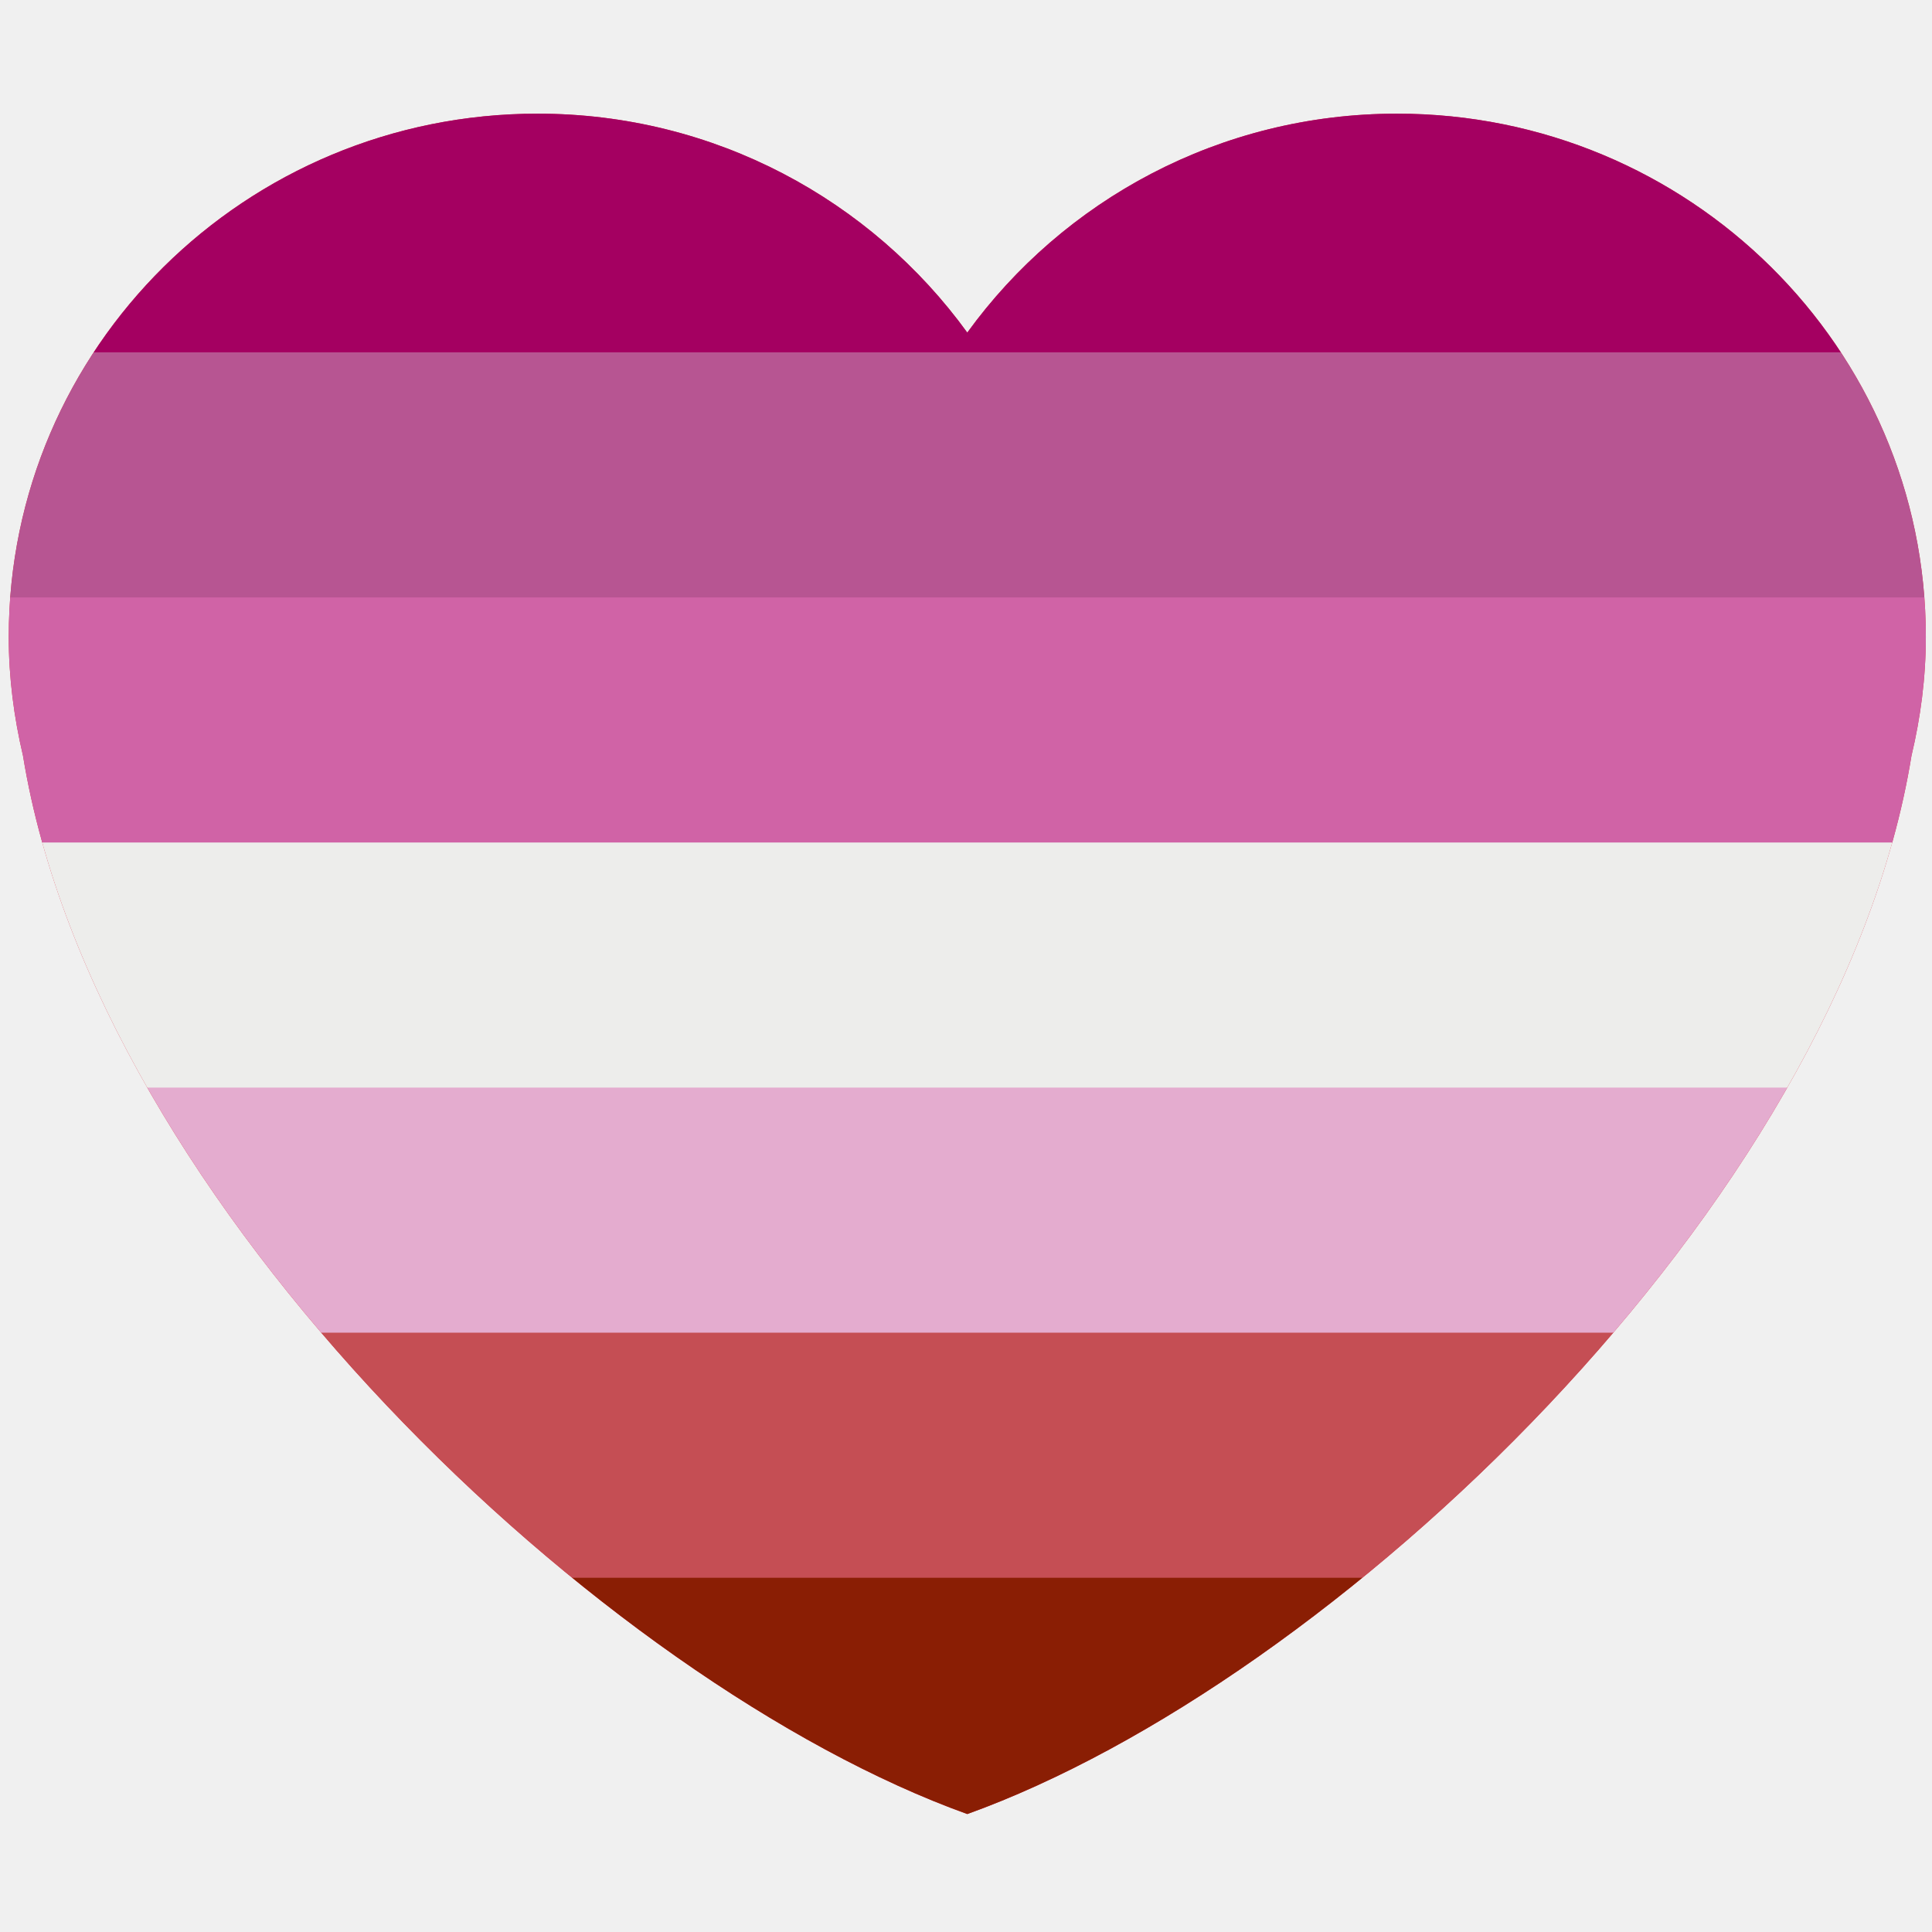
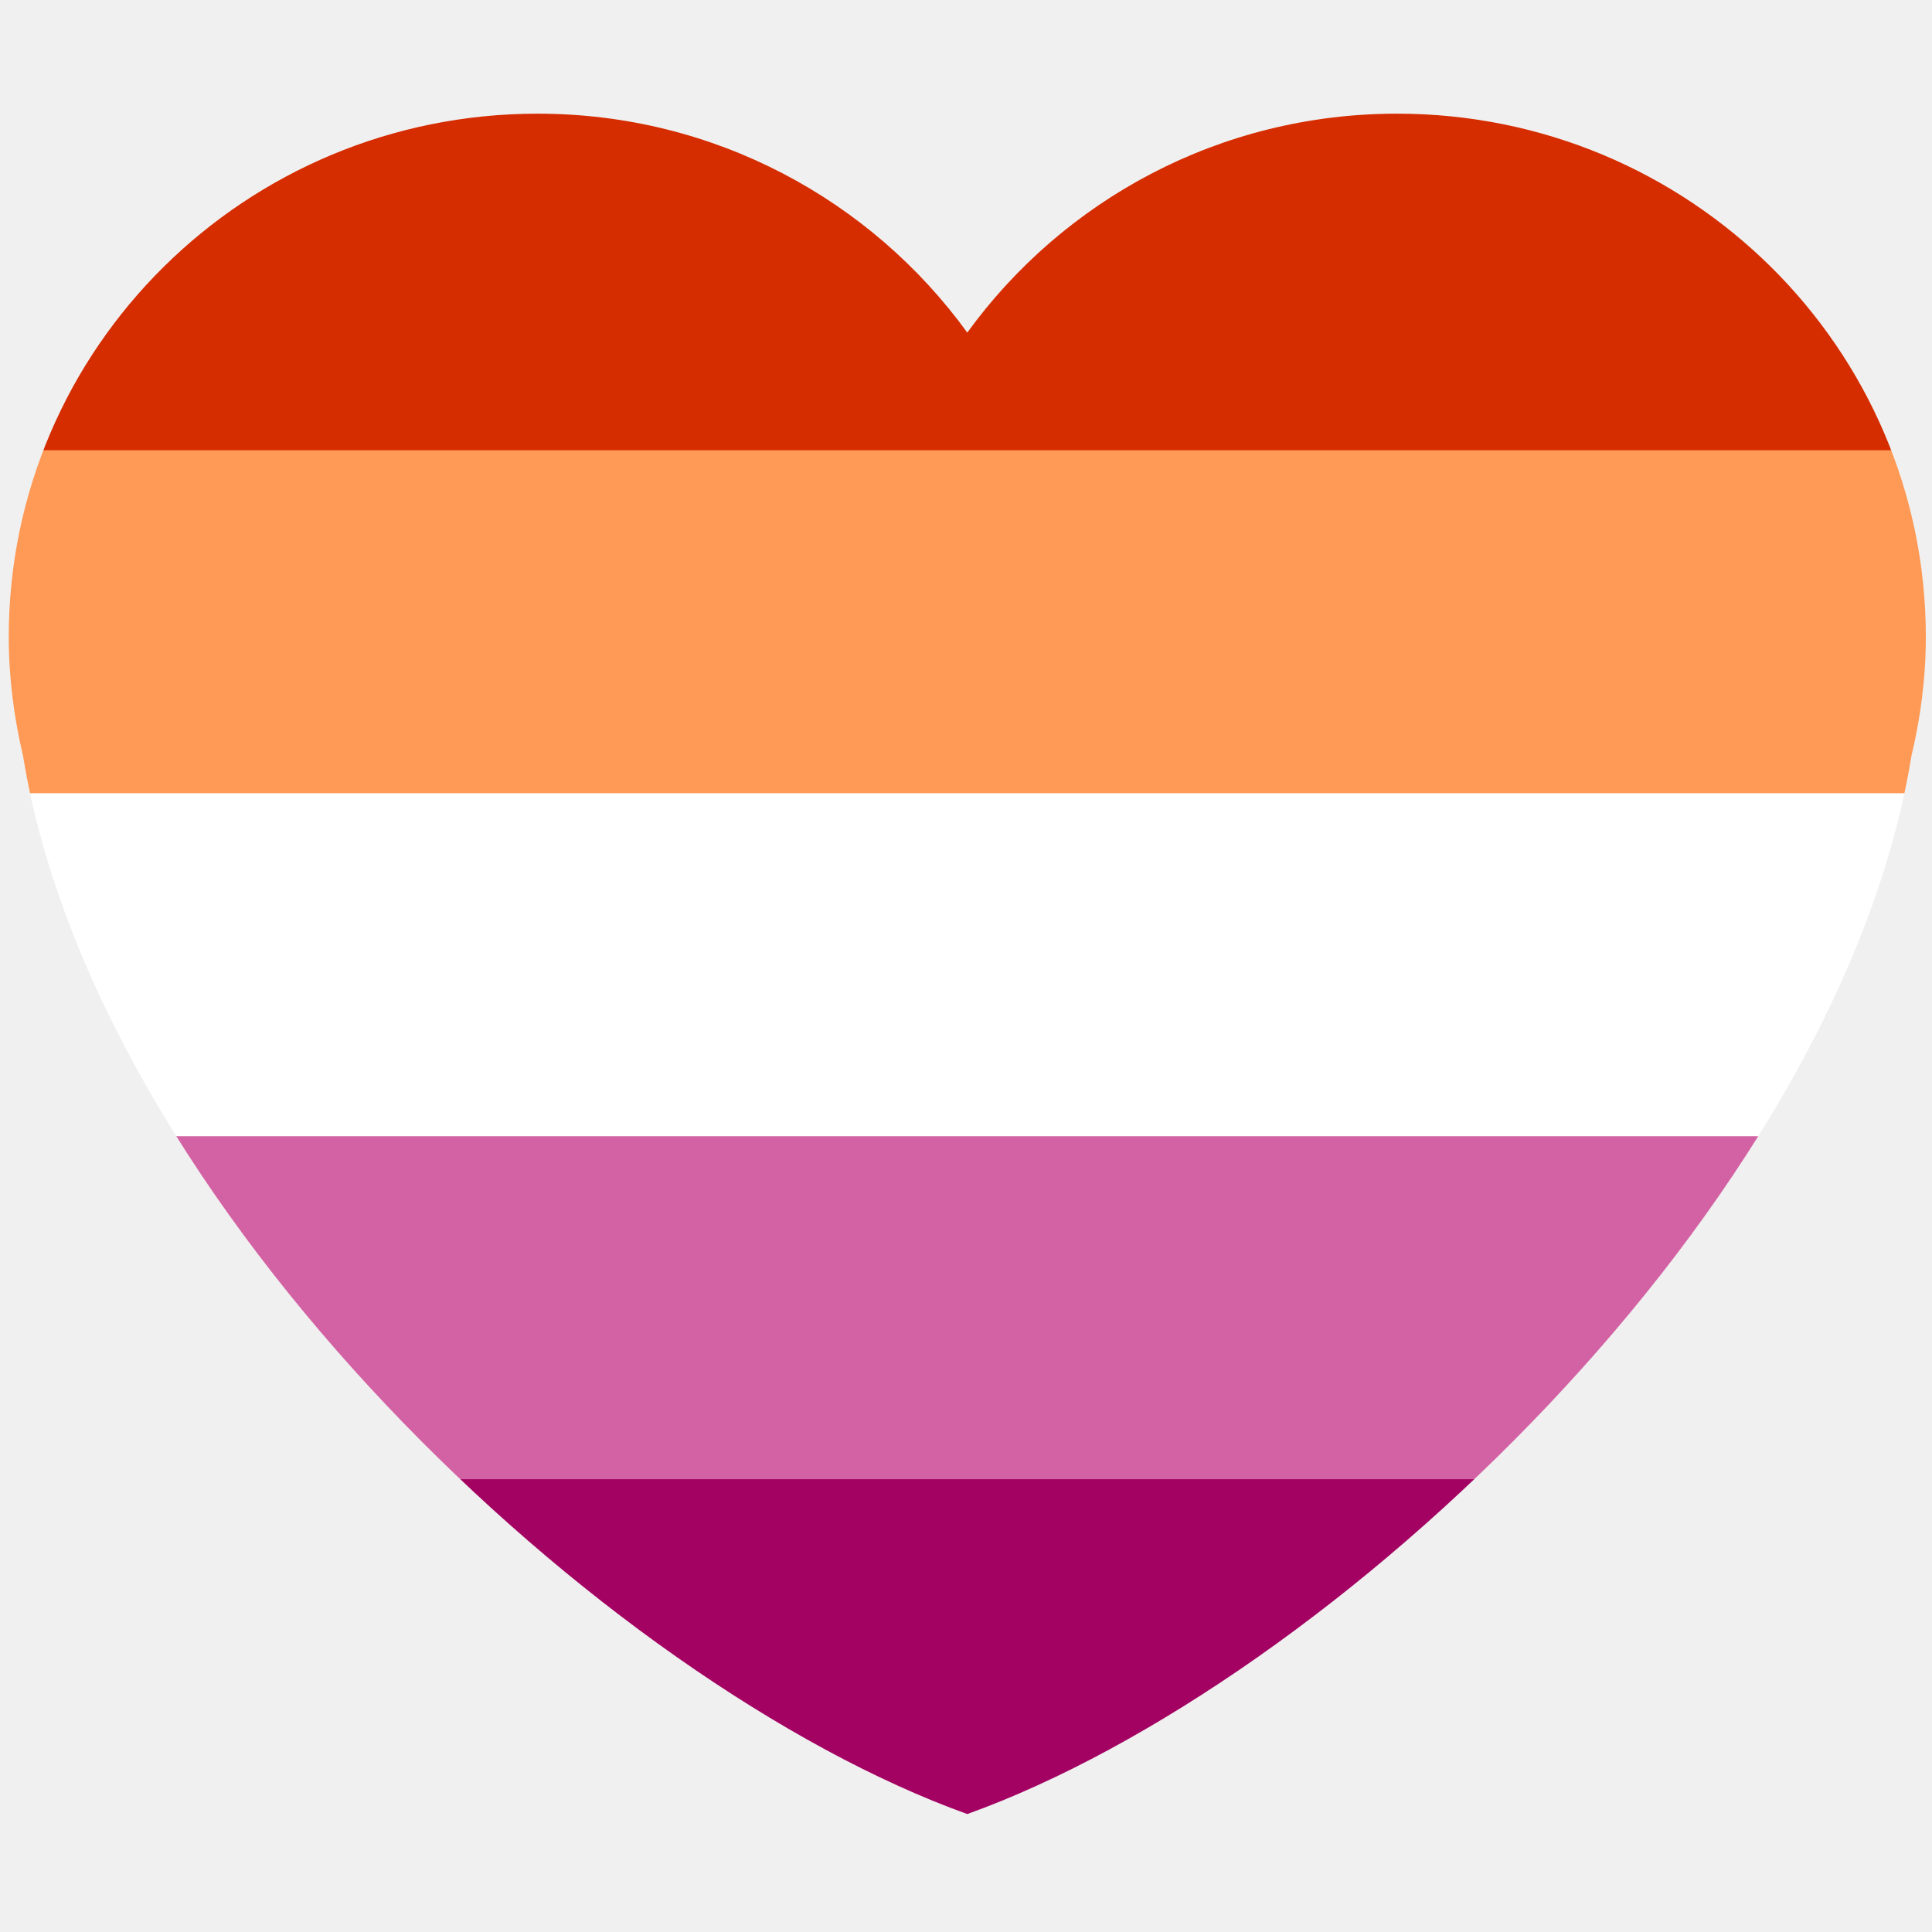
- <svg xmlns="http://www.w3.org/2000/svg" xmlns:xlink="http://www.w3.org/1999/xlink" width="750px" height="750px" viewBox="0 0 750 750" version="1.1">
-   <defs>
-     <path d="M746.607,243.241 C746.607,131.062 654.688,40.125 541.319,40.125 C472.494,40.125 411.763,73.737 374.5,125.113 C337.237,73.737 276.506,40.125 207.702,40.125 C94.312,40.125 2.393,131.041 2.393,243.241 C2.393,259.131 4.432,274.528 7.927,289.368 C36.431,464.594 233.355,649.453 374.5,700.212 C515.624,649.453 712.569,464.594 741.031,289.389 C744.568,274.548 746.607,259.152 746.607,243.241 L746.607,243.241 Z" id="path-1" />
-   </defs>
-   <g id="Heart_Lesbian" stroke="none" stroke-width="1" fill="none" fill-rule="evenodd">
-     <g id="Heart" transform="translate(1, 4)">
-       <mask id="mask-2" fill="white">
-         <use xlink:href="#path-1" />
-       </mask>
-       <use id="Mask" fill="#DD2E44" fill-rule="nonzero" xlink:href="#path-1" />
-       <g id="Flags/Lesbian" mask="url(#mask-2)" fill-rule="evenodd" stroke-width="1">
-         <g transform="translate(-181.3984, 37.62891)" id="Lesbian">
-           <g>
-             <rect id="Rectangle" fill="#8A1E04" fill-rule="nonzero" x="0" y="0" width="1122" height="666" />
-             <rect id="Rectangle" fill="#C54E54" fill-rule="nonzero" x="0" y="0" width="1122" height="570.857" />
-             <rect id="Rectangle" fill="#E4ACCF" fill-rule="nonzero" x="0" y="0" width="1122" height="475.714" />
-             <rect id="Rectangle" fill="#EDEDEB" fill-rule="nonzero" x="0" y="0" width="1122" height="380.571" />
-             <rect id="Rectangle" fill="#D063A6" fill-rule="nonzero" x="0" y="0" width="1122" height="285.429" />
-             <rect id="Rectangle" fill="#B75592" fill-rule="nonzero" x="0" y="0" width="1122" height="190.286" />
-             <rect id="Rectangle" fill="#A40061" fill-rule="nonzero" x="0" y="0" width="1122" height="95.143" />
-           </g>
-         </g>
-       </g>
-     </g>
+ <svg xmlns="http://www.w3.org/2000/svg" width="750" height="750" fill="none">
+   <mask id="a" width="745" height="661" x="3" y="44" maskUnits="userSpaceOnUse" style="mask-type:alpha">
+     <path fill="#fff" d="M747.608 247.241c0-112.179-91.919-203.116-205.289-203.116-68.825 0-129.556 33.612-166.819 84.988-37.263-51.376-97.994-84.988-166.798-84.988-113.39 0-205.31 90.916-205.31 203.116 0 15.89 2.04 31.287 5.535 46.127C37.431 468.594 234.355 653.453 375.5 704.212c141.124-50.759 338.07-235.618 366.532-410.823 3.537-14.841 5.576-30.237 5.576-46.148Z" />
+   </mask>
+   <g mask="url(#a)">
+     <path fill="#A30262" d="M-180.398 41.629H941.151V707.37H-180.398V41.629Z" />
+     <path fill="#D362A4" d="M-180.398 41.629H941.151v532.594H-180.398V41.629Z" />
+     <path fill="#fff" d="M-180.398 41.629H941.151v399.445H-180.398V41.629Z" />
+     <path fill="#FF9A56" d="M-180.398 41.629H941.151v266.297H-180.398V41.629Z" />
+     <path fill="#D52D00" d="M-180.398 41.629H941.151v133.148H-180.398V41.629Z" />
  </g>
</svg>
